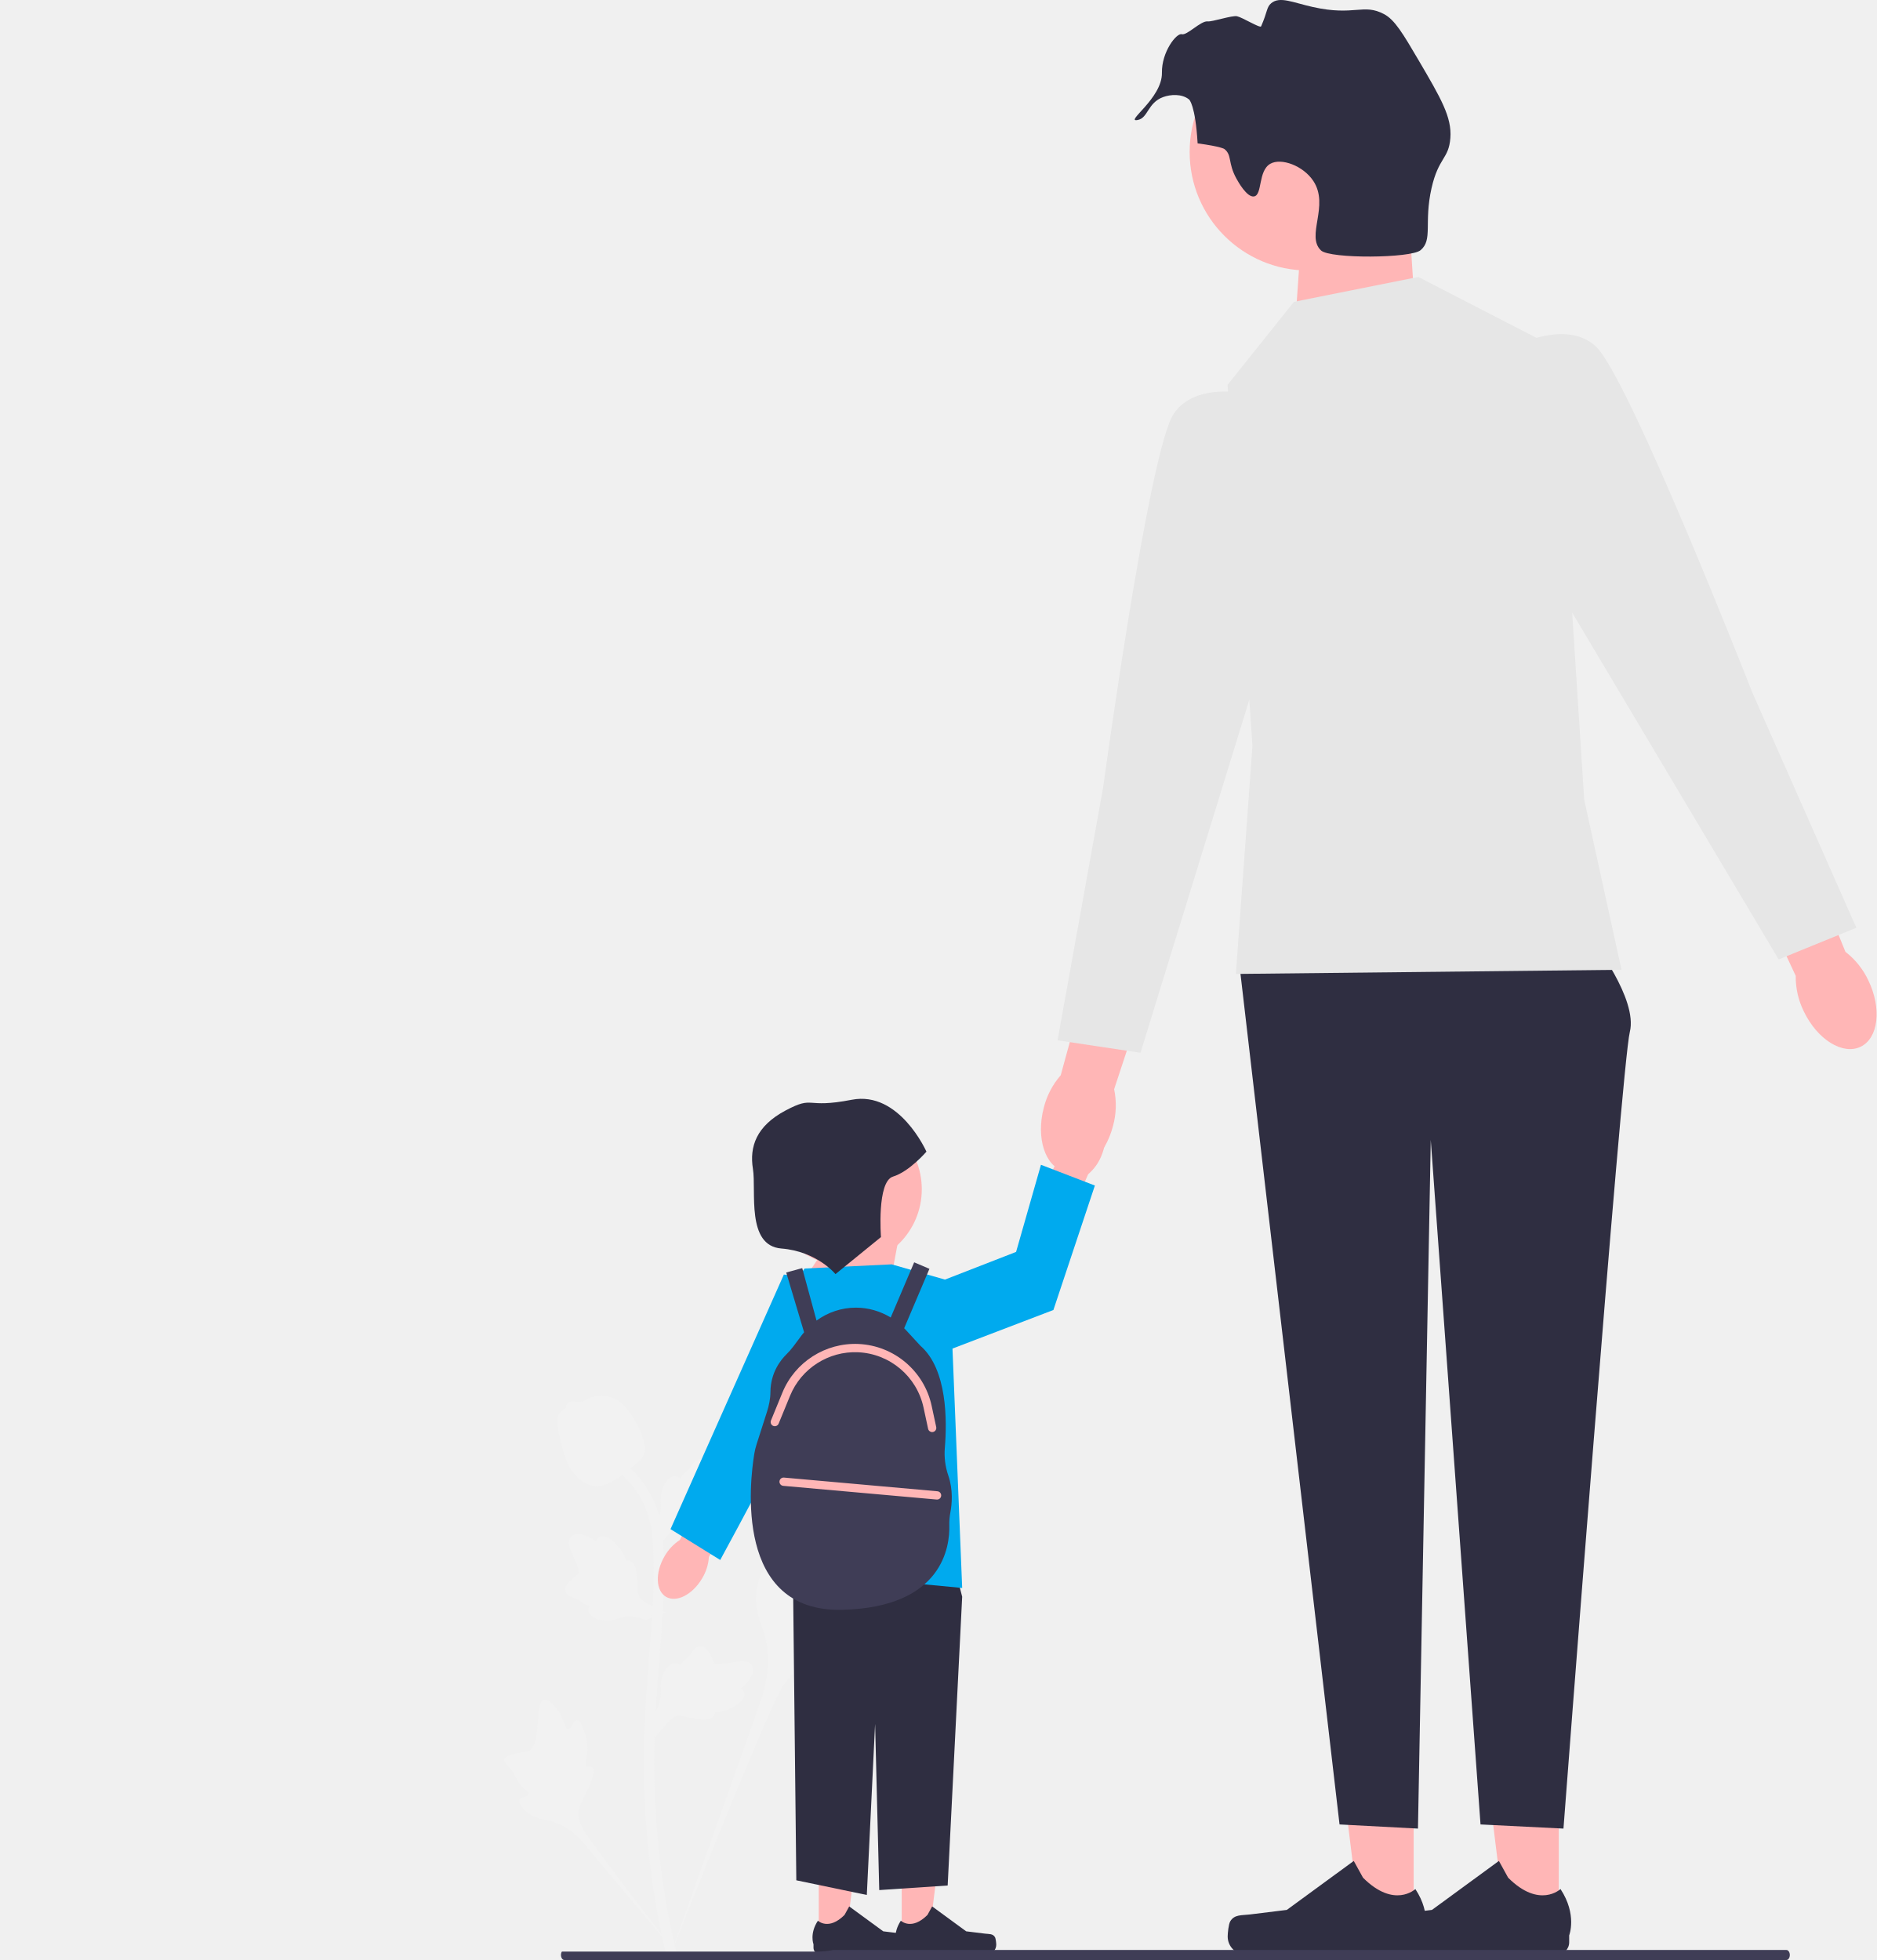
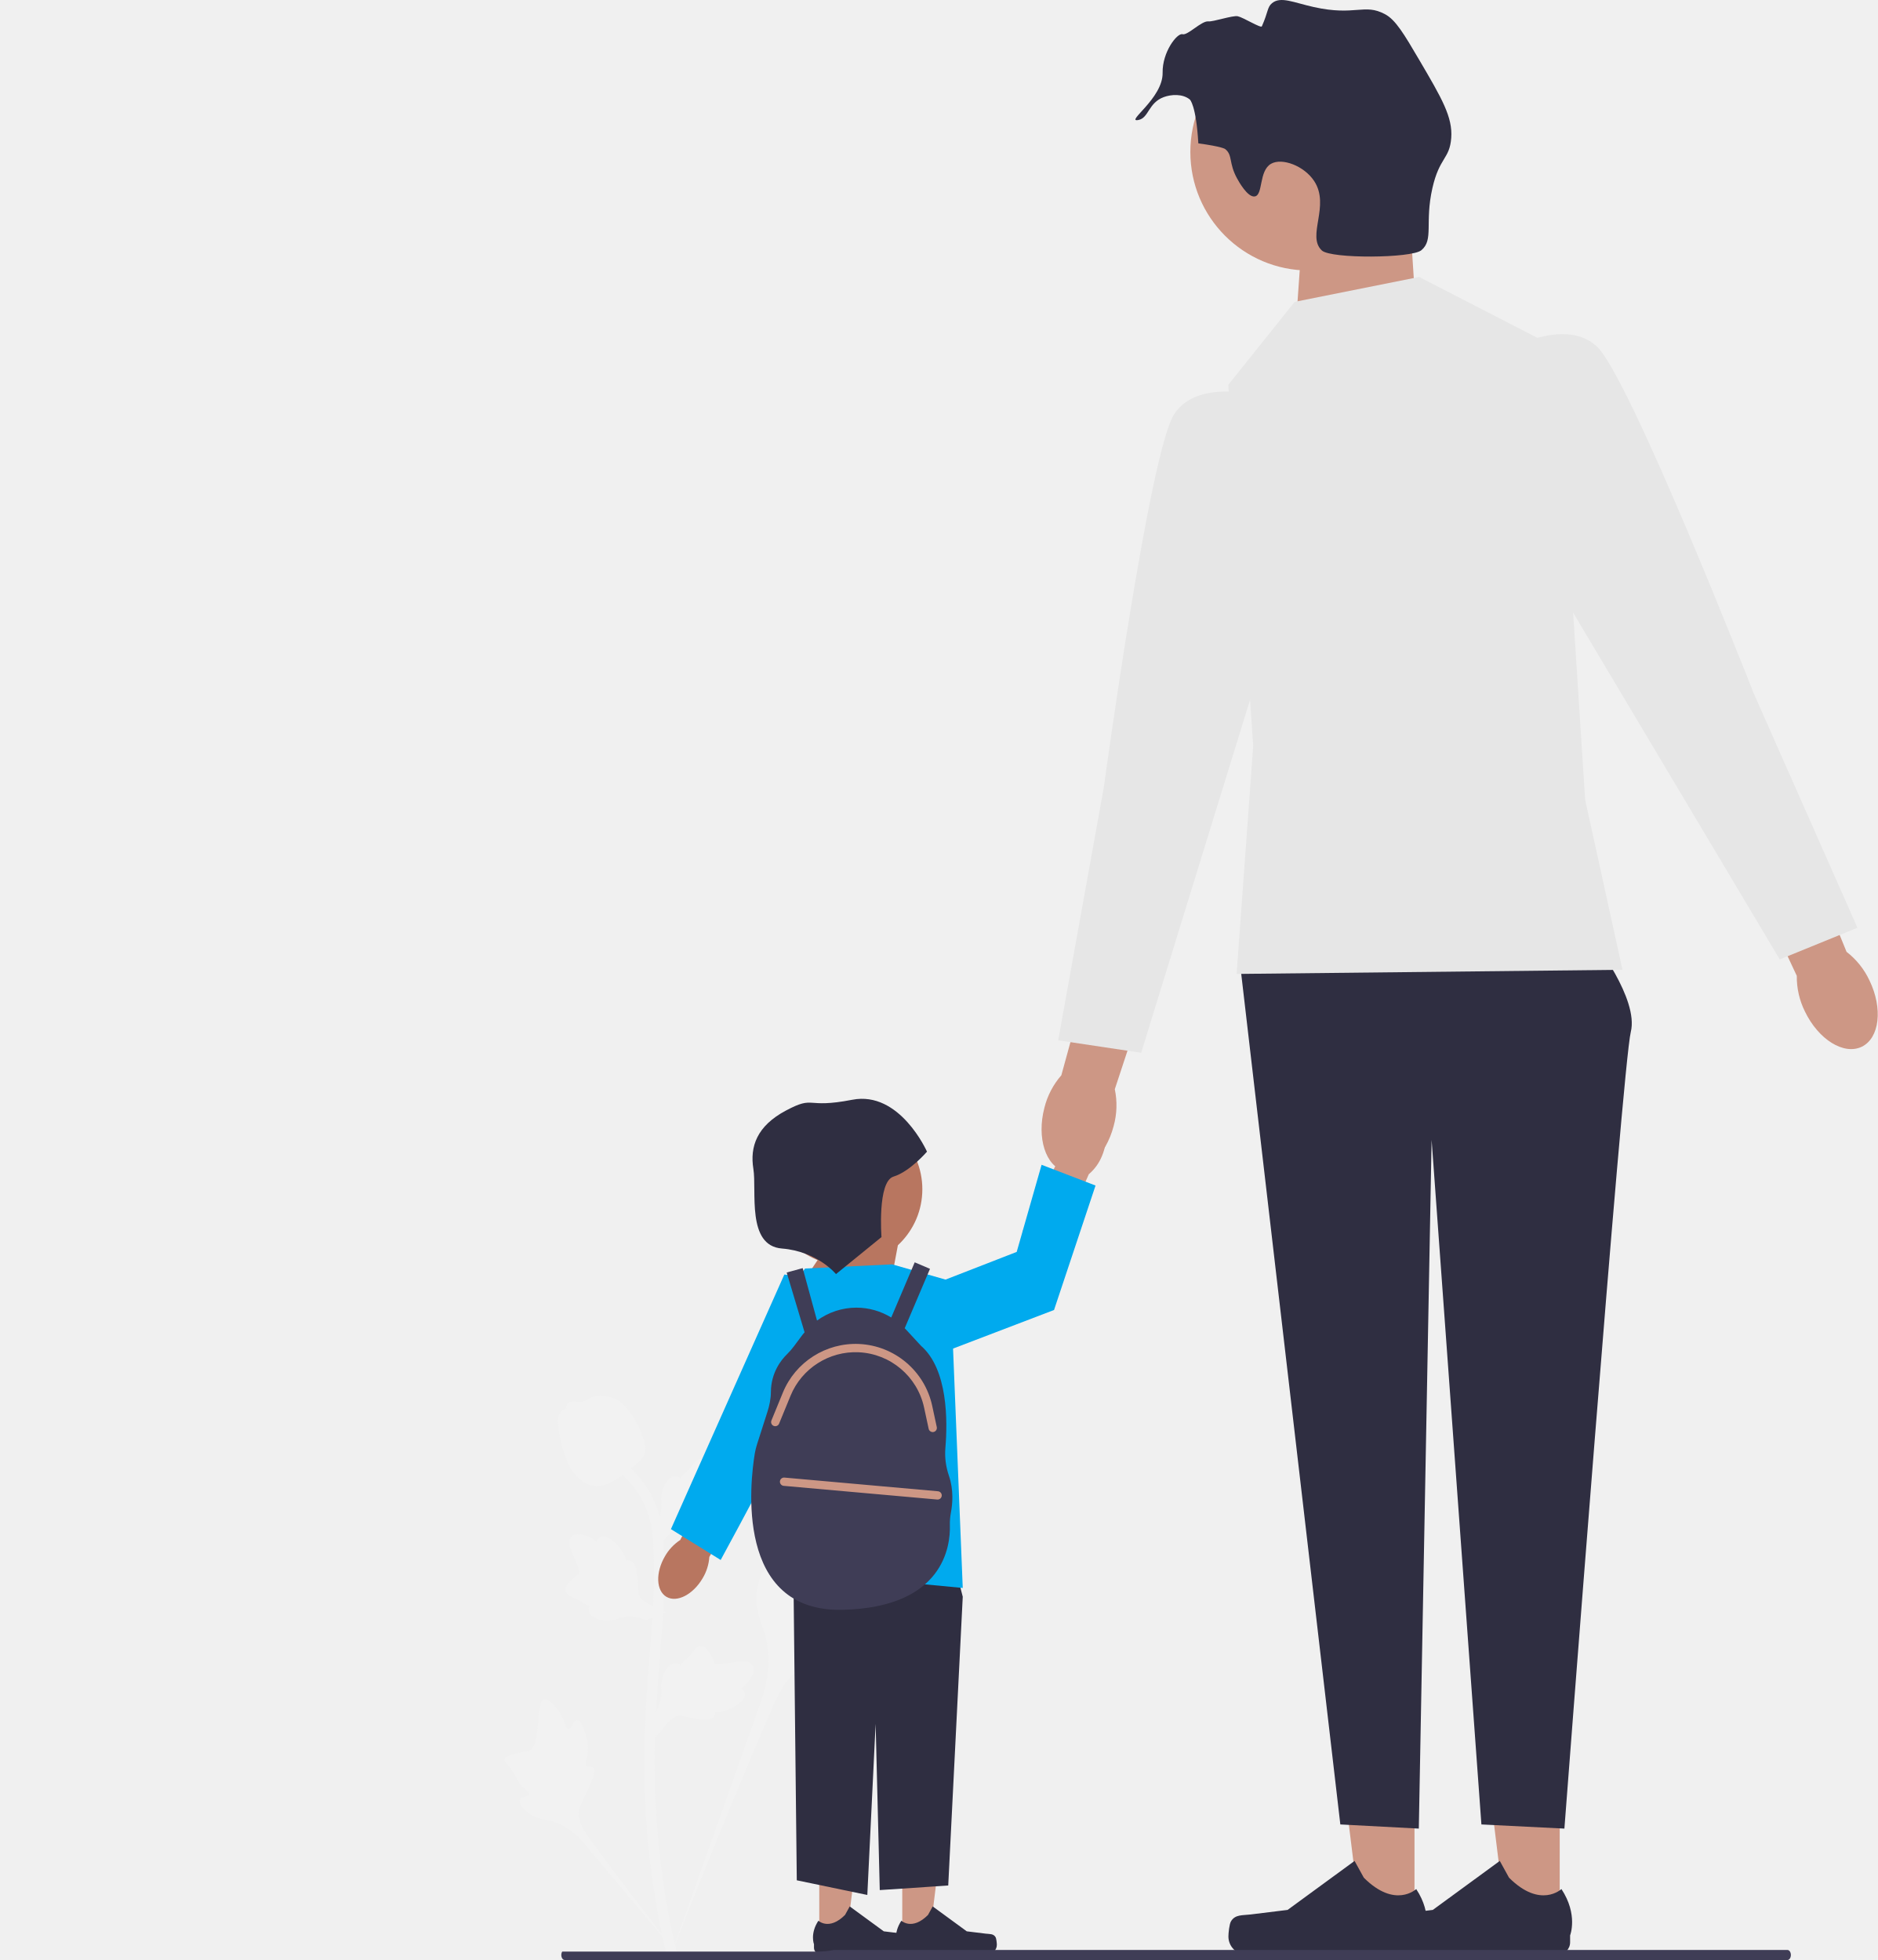
- <svg xmlns="http://www.w3.org/2000/svg" width="562" height="587" viewBox="0 0 562 587" fill="none">
-   <g clip-path="url(#clip0_743_610)">
-     <path d="M281.558 474.096C280.51 472.327 275.974 474.221 275.14 472.616C274.309 471.016 278.523 468.579 280.931 463.011C281.365 462.007 284.102 455.68 282.076 453.728C278.237 450.027 260.667 465.299 254.519 460.301C253.169 459.204 252.227 457.015 248.143 453.46C246.518 452.046 245.536 451.407 244.585 451.645C243.236 451.982 243.129 453.788 241.682 457.34C239.513 462.667 238.229 462.346 236.965 466.596C236.027 469.751 236.241 471.585 235.137 471.943C233.575 472.448 232.136 469.102 230.156 469.401C228.135 469.707 226.914 473.604 226.528 476.521C225.804 481.996 227.813 485.608 228.927 489.407C230.137 493.535 230.856 499.813 228.061 508.7L200.396 586.688C206.503 570.685 224.188 526.817 231.618 510.515C233.764 505.809 236.132 501.036 240.996 499.152C245.678 497.338 252.108 498.421 260.307 496.445C261.264 496.214 263.921 495.538 264.255 493.974C264.532 492.682 262.969 491.96 263.209 490.749C263.531 489.125 266.604 489.105 270.381 487.232C273.044 485.911 274.703 484.339 276.13 482.988C276.56 482.581 282.954 476.451 281.558 474.096Z" fill="#F2F2F2" />
-     <path d="M172.717 515.152C171.547 515.156 171.167 517.93 170.139 517.877C169.114 517.823 169.135 515.05 167.098 512.261C166.731 511.759 164.417 508.589 162.875 509.021C159.952 509.838 162.374 522.873 158.148 524.45C157.221 524.796 155.875 524.627 152.953 525.607C151.79 525.997 151.193 526.295 151.036 526.831C150.812 527.59 151.667 528.164 152.992 529.899C154.979 532.502 154.451 533.039 156.171 534.886C157.448 536.257 158.41 536.681 158.267 537.327C158.064 538.24 156.007 537.981 155.583 539.039C155.15 540.12 156.709 541.844 158.028 542.875C160.505 544.811 162.857 544.866 165.042 545.415C167.416 546.012 170.703 547.471 174.256 551.408L204.53 587.495C198.442 579.878 182.025 558.537 176.173 550.184C174.483 547.773 172.825 545.232 173.304 542.3C173.765 539.478 176.152 536.632 177.548 532.036C177.711 531.5 178.146 530 177.476 529.384C176.921 528.876 176.116 529.435 175.592 528.968C174.888 528.341 175.765 526.826 175.936 524.431C176.056 522.742 175.764 521.474 175.513 520.383C175.437 520.054 174.275 515.146 172.717 515.152Z" fill="#F2F2F2" />
-     <path d="M196.063 520.396L195.358 514.098L195.68 513.621C197.171 511.413 197.93 509.258 197.94 507.211C197.941 506.886 197.926 506.56 197.911 506.229C197.85 504.915 197.774 503.283 198.625 501.379C199.102 500.318 200.442 497.861 202.457 498.165C203 498.241 203.41 498.49 203.721 498.782C203.767 498.709 203.814 498.636 203.864 498.557C204.492 497.6 204.989 497.189 205.467 496.794C205.835 496.49 206.215 496.177 206.811 495.435C207.072 495.109 207.276 494.823 207.447 494.583C207.968 493.857 208.649 492.99 209.85 493.005C211.132 493.066 211.804 494.127 212.249 494.829C213.044 496.082 213.404 496.985 213.642 497.584C213.729 497.803 213.828 498.05 213.878 498.126C214.291 498.734 217.651 498.165 218.917 497.958C221.76 497.484 224.22 497.074 225.233 498.868C225.96 500.151 225.42 501.847 223.582 504.046C223.009 504.73 222.399 505.25 221.858 505.657C222.307 505.925 222.708 506.335 222.87 506.98C223.253 508.507 221.942 510.036 218.974 511.532C218.237 511.906 217.245 512.405 215.855 512.645C215.2 512.757 214.61 512.785 214.106 512.8C214.095 513.092 214.027 513.408 213.849 513.734C213.328 514.691 212.243 515.147 210.608 515.038C208.809 514.944 207.327 514.6 206.02 514.299C204.879 514.038 203.896 513.816 203.124 513.867C201.693 513.983 200.59 515.129 199.295 516.616L196.063 520.396Z" fill="#F2F2F2" />
-     <path d="M199.333 482.902L193.424 485.181L192.881 484.99C190.369 484.108 188.092 483.919 186.111 484.43C185.796 484.511 185.485 484.608 185.169 484.707C183.914 485.099 182.355 485.586 180.299 485.246C179.152 485.053 176.437 484.379 176.22 482.352C176.156 481.808 176.293 481.347 176.496 480.972C176.414 480.946 176.331 480.919 176.242 480.891C175.157 480.526 174.634 480.149 174.13 479.786C173.743 479.508 173.344 479.219 172.476 478.831C172.095 478.661 171.767 478.536 171.491 478.431C170.656 478.111 169.646 477.672 169.356 476.506C169.09 475.25 169.945 474.33 170.511 473.721C171.521 472.634 172.303 472.057 172.821 471.674C173.011 471.535 173.224 471.376 173.285 471.309C173.768 470.754 172.366 467.647 171.845 466.475C170.665 463.843 169.644 461.567 171.122 460.131C172.178 459.102 173.955 459.194 176.547 460.416C177.354 460.797 178.011 461.254 178.542 461.675C178.687 461.173 178.982 460.681 179.564 460.36C180.943 459.602 182.754 460.483 184.953 462.976C185.502 463.594 186.235 464.428 186.82 465.713C187.095 466.318 187.271 466.882 187.414 467.366C187.699 467.302 188.022 467.288 188.381 467.378C189.44 467.639 190.156 468.574 190.465 470.184C190.83 471.949 190.873 473.47 190.914 474.811C190.951 475.982 190.985 476.99 191.231 477.723C191.706 479.079 193.094 479.856 194.86 480.732L199.333 482.902Z" fill="#F2F2F2" />
-     <path d="M196.063 464.35L195.358 458.052L195.68 457.575C197.171 455.368 197.93 453.212 197.94 451.165C197.941 450.84 197.926 450.515 197.911 450.183C197.85 448.87 197.774 447.237 198.625 445.333C199.102 444.272 200.442 441.815 202.457 442.119C203 442.195 203.41 442.445 203.721 442.736C203.767 442.664 203.814 442.591 203.864 442.511C204.492 441.554 204.989 441.143 205.467 440.748C205.835 440.444 206.215 440.131 206.811 439.389C207.072 439.063 207.276 438.778 207.447 438.537C207.968 437.811 208.649 436.944 209.85 436.959C211.132 437.02 211.804 438.081 212.249 438.784C213.044 440.036 213.404 440.939 213.642 441.538C213.729 441.757 213.828 442.004 213.878 442.08C214.291 442.688 217.651 442.119 218.917 441.912C221.76 441.438 224.22 441.028 225.233 442.822C225.96 444.105 225.42 445.801 223.582 448C223.009 448.684 222.399 449.204 221.858 449.611C222.307 449.879 222.708 450.29 222.87 450.934C223.253 452.461 221.942 453.99 218.974 455.486C218.237 455.86 217.245 456.359 215.855 456.599C215.2 456.712 214.61 456.739 214.106 456.754C214.095 457.046 214.027 457.362 213.849 457.688C213.328 458.645 212.243 459.102 210.608 458.992C208.809 458.898 207.327 458.554 206.02 458.253C204.879 457.992 203.896 457.77 203.124 457.821C201.693 457.937 200.59 459.083 199.295 460.57L196.063 464.35Z" fill="#F2F2F2" />
-     <path d="M202.503 586.585L201.184 585.758L199.646 585.934C199.622 585.792 199.538 585.463 199.412 584.949C198.724 582.134 196.625 573.565 194.875 560.07C193.653 550.65 192.961 540.966 192.819 531.281C192.676 521.581 193.135 514.238 193.502 508.336C193.78 503.885 194.118 499.646 194.449 495.517C195.33 484.485 196.162 474.064 195.543 462.528C195.406 459.953 195.119 454.592 191.989 448.888C190.173 445.579 187.672 442.642 184.554 440.161L186.493 437.722C189.935 440.465 192.702 443.718 194.718 447.392C198.189 453.716 198.502 459.557 198.652 462.364C199.281 474.104 198.441 484.625 197.55 495.763C197.222 499.877 196.885 504.097 196.608 508.531C196.244 514.378 195.789 521.657 195.931 531.232C196.07 540.802 196.754 550.368 197.959 559.669C199.688 572.993 201.756 581.434 202.436 584.207C202.797 585.688 202.873 585.998 202.503 586.585Z" fill="#F2F2F2" />
-     <path d="M178.847 445.108C178.719 445.108 178.59 445.105 178.459 445.096C175.809 444.953 173.355 443.366 171.164 440.38C170.137 438.975 169.611 437.373 168.563 434.177C168.4 433.684 167.61 431.185 167.13 427.746C166.815 425.499 166.855 424.559 167.3 423.729C167.794 422.805 168.593 422.16 169.492 421.725C169.453 421.427 169.485 421.12 169.614 420.807C170.144 419.509 171.554 419.679 172.317 419.761C172.703 419.81 173.185 419.873 173.705 419.846C174.522 419.807 174.961 419.563 175.627 419.198C176.263 418.849 177.055 418.414 178.23 418.174C180.546 417.69 182.486 418.347 183.126 418.563C186.491 419.685 188.151 422.303 190.071 425.334C190.454 425.943 191.769 428.156 192.636 431.191C193.262 433.38 193.174 434.353 192.986 435.077C192.603 436.564 191.699 437.415 189.403 439.294C187.005 441.262 185.801 442.247 184.768 442.846C182.363 444.235 180.852 445.108 178.847 445.108Z" fill="#F2F2F2" />
-     <path d="M270.04 580.339L278.189 580.338L282.066 548.887L270.038 548.888L270.04 580.339Z" fill="#FFB6B6" />
-     <path d="M297.961 580.154C298.215 580.581 298.349 581.961 298.349 582.459C298.349 583.987 297.111 585.226 295.583 585.226H270.345C269.303 585.226 268.458 584.381 268.458 583.338V582.287C268.458 582.287 267.209 579.127 269.78 575.233C269.78 575.233 272.975 578.282 277.748 573.506L279.156 570.954L289.346 578.411L294.994 579.106C296.23 579.258 297.326 579.083 297.961 580.154Z" fill="#2F2E41" />
-     <path d="M245.203 580.339L253.353 580.338L257.229 548.887L245.201 548.888L245.203 580.339Z" fill="#FFB6B6" />
-     <path d="M273.124 580.154C273.378 580.581 273.512 581.961 273.512 582.459C273.512 583.987 272.274 585.226 270.746 585.226H245.508C244.466 585.226 243.621 584.381 243.621 583.338V582.287C243.621 582.287 242.373 579.127 244.943 575.233C244.943 575.233 248.138 578.282 252.911 573.506L254.319 570.954L264.509 578.411L270.157 579.106C271.393 579.258 272.489 579.083 273.124 580.154Z" fill="#2F2E41" />
-     <path d="M279.455 444.516L288.147 478.197L283.801 564.688L263.311 566.06L262.069 516.271L259.585 567.524L238.474 563.131L237.232 450.373L279.455 444.516Z" fill="#2F2E41" />
-     <path d="M199.018 466.087C196.155 470.979 196.359 476.419 199.472 478.238C202.585 480.057 207.428 477.567 210.291 472.673C211.461 470.734 212.15 468.543 212.3 466.284L224.167 445.406L214.251 440.053L203.605 461.203C201.708 462.442 200.135 464.117 199.018 466.087Z" fill="#FFB6B6" />
-     <path d="M234.747 381.714C234.747 381.714 254.253 383.746 252.86 392.681C251.468 401.616 215.688 467.196 215.688 467.196L200.798 457.964L234.747 381.714Z" fill="#00AAEE" />
-     <path d="M239.716 384.875L254.618 362.51L269.52 368.722L265.794 388.603L239.716 384.875Z" fill="#FFB6B6" />
-     <path d="M240.957 379.905L267.036 378.662L284.422 383.632L288.148 475.578L235.99 470.608V422.121L228.539 397.3L240.957 379.905Z" fill="#00AAEE" />
-     <path d="M283.997 441.927C283.08 439.252 282.715 436.429 282.952 433.612C283.619 425.662 283.744 410.086 275.646 403.049L271.071 398.091C270.976 397.988 270.869 397.899 270.772 397.799L278.341 379.999L273.769 378.054L266.744 394.575C263.628 392.678 260.034 391.627 256.317 391.627C252.024 391.627 247.919 393.028 244.528 395.495L240.244 379.79L235.451 381.099L240.808 399.009C240.613 399.247 240.401 399.466 240.216 399.714L237.599 403.228C236.962 404.083 236.258 404.878 235.496 405.625C233.89 407.199 230.756 411.021 230.725 416.905C230.715 418.918 230.302 420.908 229.689 422.825L226.578 432.551C226.286 433.464 226.057 434.394 225.901 435.34C224.53 443.669 219.782 482.907 252.229 482.122C282.477 481.39 284.468 462.962 284.291 456.841C284.253 455.513 284.372 454.196 284.62 452.89C285.074 450.496 285.482 446.26 283.997 441.927Z" fill="#3F3D56" />
-     <path d="M420.641 44.751L423.469 88.446L387.902 96.612L390.379 61.282L420.641 44.751Z" fill="#FFB6B6" />
-     <path d="M423.349 575.791L407.317 575.789L399.69 513.917L423.352 513.919L423.349 575.791Z" fill="#FFB6B6" />
-     <path d="M368.421 575.427C367.922 576.268 367.658 578.983 367.658 579.961C367.658 582.968 370.094 585.406 373.1 585.406H422.749C424.799 585.406 426.461 583.743 426.461 581.691V579.623C426.461 579.623 428.917 573.407 423.861 565.746C423.861 565.746 417.576 571.745 408.185 562.349L405.415 557.329L385.369 571.998L374.258 573.366C371.827 573.666 369.671 573.32 368.421 575.427Z" fill="#2F2E41" />
-     <path d="M466.813 575.791L450.781 575.789L443.155 513.917L466.816 513.919L466.813 575.791Z" fill="#FFB6B6" />
-     <path d="M411.885 575.427C411.386 576.268 411.123 578.983 411.123 579.961C411.123 582.968 413.559 585.406 416.564 585.406H466.214C468.264 585.406 469.926 583.743 469.926 581.691V579.623C469.926 579.623 472.382 573.407 467.325 565.746C467.325 565.746 461.04 571.745 451.649 562.349L448.88 557.329L428.834 571.998L417.722 573.366C415.291 573.666 413.136 573.32 411.885 575.427Z" fill="#2F2E41" />
-     <path d="M476.908 281.746C476.908 281.746 490.568 299.141 488.084 309.081C485.601 319.022 468.215 547.644 468.215 547.644L443.378 546.402L428.476 341.387L424.643 547.644L401.155 546.402L371.351 290.444L476.908 281.746Z" fill="#2F2E41" />
-     <path d="M333.317 337.211C330.968 346.216 324.421 352.304 318.693 350.808C312.965 349.311 310.226 340.799 312.577 331.79C313.466 328.179 315.207 324.833 317.654 322.033L328.086 284L345.819 289.279L333.653 326.211C334.42 329.852 334.305 333.624 333.317 337.211Z" fill="#FFB6B6" />
-     <path d="M391.749 81.012C411.347 81.012 427.234 65.116 427.234 45.508C427.234 25.9 411.347 10.004 391.749 10.004C372.152 10.004 356.265 25.9 356.265 45.508C356.265 65.116 372.152 81.012 391.749 81.012Z" fill="#FFB6B6" />
-     <path d="M387.495 90.399L424.75 82.944L465.731 104.067L474.424 239.501L485.601 290.444L370.109 291.686L375.077 223.348L367.625 115.249L387.495 90.399Z" fill="#E6E6E6" />
-     <path d="M378.802 118.977C378.802 118.977 358.933 112.764 351.482 123.947C344.031 135.129 330.37 235.773 330.37 235.773L316.71 311.566L341.547 315.294L382.528 182.345L378.802 118.977Z" fill="#E6E6E6" />
-     <path d="M559.532 293.651C563.58 302.03 562.54 310.913 557.21 313.489C551.88 316.066 544.278 311.362 540.23 302.979C538.566 299.653 537.724 295.976 537.772 292.257L521.066 256.536L537.987 249.049L552.659 285.059C555.603 287.333 557.959 290.279 559.532 293.651Z" fill="#FFB6B6" />
-     <path d="M450.178 105.355C450.178 105.355 468.022 94.628 477.899 103.736C487.777 112.845 524.78 207.424 524.78 207.424L555.924 277.854L532.667 287.338L461.498 167.814L450.178 105.355Z" fill="#E6E6E6" />
-     <path d="M536 585.5C536 586.332 535.548 587 534.986 587H169.014C168.452 587 168 586.332 168 585.5C168 585.097 168.102 584.744 168.273 584.479H244.759C246.388 584.479 247.982 584.315 249.55 584H534.986C535.548 584 536 584.668 536 585.5Z" fill="#3F3D56" />
-     <path d="M317.791 341.126C320.007 335.91 324.493 332.826 327.811 334.237C331.128 335.649 332.021 341.021 329.803 346.239C328.946 348.336 327.599 350.196 325.876 351.665L316.207 373.648L305.993 368.888L316.609 347.722C316.471 345.461 316.876 343.199 317.791 341.126Z" fill="#FFB6B6" />
-     <path d="M253.21 379.022C265.825 379.022 276.051 368.791 276.051 356.169C276.051 343.548 265.825 333.316 253.21 333.316C240.596 333.316 230.369 343.548 230.369 356.169C230.369 368.791 240.596 379.022 253.21 379.022Z" fill="#FFB6B6" />
-     <path d="M281.938 383.632L304.291 374.935L311.742 348.842L327.886 355.054L315.468 392.33L281.938 405.146V383.632Z" fill="#00AAEE" />
-     <path d="M250.206 381.579L263.829 370.489C263.829 370.489 262.54 353.869 267.437 352.374C272.335 350.879 277.442 344.909 277.442 344.909C277.442 344.909 269.336 326.589 255.069 329.369C240.801 332.149 244.057 327.92 235.264 332.579C226.472 337.238 224.41 343.454 225.48 350.059C226.549 356.664 223.366 373.074 234.015 373.919C244.664 374.764 250.206 381.579 250.206 381.579Z" fill="#2F2E41" />
-     <path d="M370.257 53.456C367.668 48.732 369.012 46.476 366.676 44.629C366.676 44.629 365.736 43.886 358.658 42.939C357.982 31.352 356.106 29.803 356.106 29.803C353.945 28.019 350.505 28.268 348.313 29.078C343.677 30.793 343.838 35.31 340.759 35.925C336.507 36.776 348.101 29.502 347.965 21.807C347.855 15.53 352.348 9.802 353.913 10.249C355.465 10.692 359.626 6.171 361.659 6.408C363.048 6.57 368.934 4.551 370.449 4.867C372.104 5.212 377.385 8.529 377.667 7.89C379.627 3.45 379.26 2.145 380.718 0.946C383.302 -1.178 387.098 0.749 393.187 2.106C405.714 4.901 408.259 0.898 414.526 4.25C417.691 5.943 420.127 10.022 424.871 18.11C431.504 29.423 434.821 35.079 434.346 41.328C433.862 47.702 430.81 47.051 428.702 56.375C426.356 66.755 429.177 71.812 425.404 74.944C422.489 77.364 398.313 77.551 395.609 75.006C390.979 70.649 398.215 61.607 393.3 54.185C390.282 49.629 383.678 47.182 380.414 49.054C376.723 51.17 378.089 58.357 375.575 58.828C373.422 59.23 370.709 54.28 370.257 53.456Z" fill="#2F2E41" />
-     <path d="M279.157 428.892C278.585 428.892 278.069 428.494 277.944 427.911L276.579 421.564C274.572 412.231 266.512 405.414 256.979 404.988C248.146 404.592 239.961 409.827 236.607 418.008L233.181 426.364C232.921 426.999 232.197 427.302 231.561 427.042C230.926 426.781 230.623 426.055 230.884 425.421L234.31 417.065C238.062 407.916 247.205 402.073 257.09 402.506C267.75 402.982 276.762 410.604 279.007 421.041L280.372 427.388C280.517 428.059 280.09 428.719 279.42 428.864C279.332 428.883 279.243 428.892 279.157 428.892Z" fill="#FFB6B6" />
-     <path d="M280.623 449.1C280.587 449.1 280.549 449.098 280.512 449.095L234.557 444.995C233.875 444.934 233.37 444.331 233.431 443.647C233.493 442.964 234.089 442.462 234.778 442.52L280.732 446.62C281.415 446.681 281.92 447.284 281.859 447.968C281.801 448.614 281.26 449.1 280.623 449.1Z" fill="#FFB6B6" />
+ <svg xmlns="http://www.w3.org/2000/svg" width="432" height="451" viewBox="0 0 432 451" fill="none">
+   <g clip-path="url(#clip0_3166_12758)">
+     <path d="M216.429 364.255C215.623 362.895 212.137 364.351 211.496 363.117C210.857 361.888 214.096 360.016 215.947 355.738C216.281 354.967 218.384 350.105 216.827 348.605C213.876 345.762 200.371 357.495 195.644 353.656C194.607 352.813 193.882 351.131 190.743 348.4C189.494 347.313 188.739 346.823 188.008 347.005C186.971 347.264 186.889 348.652 185.777 351.381C184.11 355.474 183.123 355.227 182.152 358.492C181.43 360.916 181.595 362.326 180.746 362.6C179.545 362.989 178.44 360.418 176.917 360.648C175.364 360.883 174.425 363.876 174.128 366.118C173.572 370.324 175.116 373.1 175.972 376.018C176.903 379.19 177.455 384.013 175.306 390.841L154.041 450.76C158.736 438.465 172.329 404.761 178.041 392.236C179.69 388.62 181.511 384.953 185.249 383.505C188.849 382.112 193.792 382.944 200.093 381.426C200.829 381.248 202.872 380.729 203.129 379.527C203.341 378.534 202.14 377.98 202.325 377.05C202.572 375.802 204.935 375.787 207.838 374.347C209.885 373.332 211.16 372.125 212.257 371.087C212.587 370.774 217.502 366.064 216.429 364.255Z" fill="#F2F2F2" />
+     <path d="M132.765 395.798C131.865 395.802 131.573 397.933 130.783 397.892C129.995 397.851 130.011 395.72 128.446 393.577C128.164 393.191 126.385 390.756 125.199 391.088C122.952 391.716 124.814 401.73 121.566 402.942C120.853 403.208 119.818 403.078 117.572 403.831C116.679 404.131 116.22 404.36 116.099 404.771C115.927 405.355 116.584 405.796 117.603 407.129C119.13 409.128 118.724 409.541 120.046 410.96C121.028 412.014 121.767 412.34 121.657 412.835C121.501 413.537 119.92 413.338 119.594 414.151C119.261 414.982 120.459 416.306 121.474 417.099C123.378 418.585 125.185 418.628 126.865 419.05C128.69 419.508 131.216 420.629 133.948 423.654L157.219 451.38C152.539 445.528 139.92 429.131 135.421 422.714C134.122 420.861 132.848 418.909 133.216 416.657C133.571 414.488 135.405 412.302 136.478 408.771C136.604 408.358 136.938 407.206 136.423 406.733C135.996 406.342 135.378 406.772 134.975 406.413C134.434 405.931 135.108 404.768 135.239 402.927C135.331 401.63 135.107 400.655 134.914 399.817C134.856 399.565 133.962 395.794 132.765 395.798Z" fill="#F2F2F2" />
+     <path d="M150.71 399.827L150.168 394.989L150.416 394.622C151.562 392.926 152.146 391.269 152.153 389.697C152.154 389.447 152.142 389.197 152.131 388.943C152.084 387.933 152.026 386.679 152.68 385.216C153.046 384.401 154.077 382.513 155.626 382.747C156.042 382.805 156.358 382.997 156.597 383.221C156.632 383.165 156.669 383.109 156.707 383.048C157.189 382.312 157.571 381.997 157.939 381.693C158.222 381.46 158.514 381.219 158.972 380.649C159.173 380.399 159.329 380.179 159.461 379.995C159.862 379.437 160.385 378.771 161.308 378.782C162.294 378.829 162.81 379.644 163.152 380.184C163.763 381.147 164.04 381.84 164.223 382.301C164.29 382.469 164.366 382.658 164.404 382.717C164.722 383.184 167.305 382.747 168.278 382.588C170.463 382.224 172.354 381.908 173.133 383.287C173.692 384.272 173.277 385.576 171.863 387.265C171.423 387.791 170.955 388.19 170.539 388.503C170.884 388.709 171.192 389.024 171.317 389.52C171.611 390.692 170.603 391.867 168.322 393.017C167.756 393.304 166.993 393.687 165.924 393.872C165.421 393.958 164.967 393.979 164.58 393.991C164.571 394.215 164.519 394.458 164.382 394.708C163.982 395.444 163.148 395.795 161.891 395.711C160.508 395.638 159.369 395.374 158.365 395.143C157.487 394.942 156.732 394.771 156.138 394.811C155.038 394.9 154.19 395.781 153.195 396.923L150.71 399.827Z" fill="#F2F2F2" />
+     <path d="M153.224 371.02L148.682 372.772L148.264 372.625C146.333 371.947 144.583 371.802 143.06 372.194C142.818 372.256 142.58 372.331 142.336 372.407C141.372 372.708 140.173 373.083 138.593 372.821C137.711 372.673 135.624 372.155 135.457 370.598C135.408 370.18 135.513 369.826 135.669 369.537C135.606 369.518 135.543 369.497 135.474 369.475C134.64 369.195 134.238 368.906 133.851 368.627C133.553 368.412 133.247 368.191 132.579 367.893C132.286 367.762 132.034 367.666 131.822 367.585C131.181 367.339 130.404 367.002 130.181 366.106C129.976 365.141 130.634 364.435 131.069 363.967C131.845 363.132 132.446 362.688 132.845 362.394C132.99 362.287 133.154 362.165 133.201 362.113C133.572 361.687 132.495 359.3 132.094 358.399C131.187 356.377 130.403 354.628 131.538 353.525C132.35 352.735 133.716 352.805 135.709 353.744C136.329 354.036 136.834 354.388 137.242 354.711C137.354 354.326 137.58 353.947 138.028 353.701C139.088 353.119 140.48 353.796 142.17 355.711C142.592 356.186 143.156 356.827 143.606 357.814C143.817 358.279 143.952 358.712 144.062 359.084C144.281 359.035 144.529 359.024 144.806 359.093C145.619 359.294 146.169 360.012 146.407 361.249C146.688 362.605 146.721 363.774 146.752 364.804C146.78 365.703 146.807 366.478 146.996 367.042C147.361 368.084 148.428 368.68 149.785 369.353L153.224 371.02Z" fill="#F2F2F2" />
+     <path d="M150.71 356.766L150.168 351.928L150.416 351.561C151.562 349.865 152.146 348.209 152.153 346.637C152.154 346.387 152.142 346.137 152.131 345.882C152.084 344.873 152.026 343.618 152.68 342.156C153.046 341.34 154.077 339.453 155.626 339.686C156.042 339.745 156.358 339.936 156.597 340.161C156.632 340.105 156.669 340.048 156.707 339.988C157.189 339.252 157.571 338.936 157.939 338.633C158.222 338.399 158.514 338.159 158.972 337.588C159.173 337.338 159.329 337.119 159.461 336.934C159.862 336.376 160.385 335.71 161.308 335.722C162.294 335.769 162.81 336.584 163.152 337.124C163.763 338.086 164.04 338.78 164.223 339.24C164.29 339.408 164.366 339.598 164.404 339.656C164.722 340.123 167.305 339.686 168.278 339.527C170.463 339.163 172.354 338.848 173.133 340.226C173.692 341.212 173.277 342.515 171.863 344.205C171.423 344.73 170.955 345.13 170.539 345.443C170.884 345.648 171.192 345.964 171.317 346.459C171.611 347.632 170.603 348.807 168.322 349.956C167.756 350.244 166.993 350.627 165.924 350.811C165.421 350.898 164.967 350.919 164.58 350.931C164.571 351.155 164.519 351.398 164.382 351.648C163.982 352.384 163.148 352.734 161.891 352.65C160.508 352.578 159.369 352.314 158.365 352.082C157.487 351.881 156.732 351.711 156.138 351.751C155.038 351.839 154.19 352.72 153.195 353.862L150.71 356.766Z" fill="#F2F2F2" />
+     <path d="M155.661 450.682L154.647 450.047L153.465 450.182C153.446 450.072 153.382 449.82 153.285 449.425C152.756 447.262 151.143 440.678 149.797 430.31C148.858 423.073 148.326 415.632 148.217 408.191C148.107 400.739 148.46 395.097 148.742 390.562C148.956 387.142 149.215 383.885 149.47 380.713C150.147 372.237 150.786 364.231 150.311 355.367C150.206 353.389 149.985 349.27 147.579 344.887C146.183 342.345 144.261 340.089 141.864 338.182L143.354 336.309C146 338.416 148.127 340.916 149.677 343.738C152.345 348.597 152.585 353.085 152.701 355.241C153.184 364.261 152.538 372.345 151.854 380.902C151.602 384.063 151.342 387.306 151.13 390.712C150.849 395.204 150.5 400.797 150.609 408.154C150.716 415.506 151.242 422.856 152.168 430.002C153.497 440.239 155.087 446.725 155.609 448.855C155.887 449.993 155.946 450.231 155.661 450.682Z" fill="#F2F2F2" />
+     <path d="M137.476 341.983C137.378 341.983 137.279 341.98 137.179 341.973C135.142 341.864 133.255 340.644 131.571 338.35C130.781 337.271 130.377 336.039 129.571 333.584C129.446 333.206 128.839 331.285 128.47 328.643C128.228 326.917 128.258 326.195 128.601 325.557C128.98 324.847 129.595 324.351 130.286 324.017C130.256 323.788 130.28 323.552 130.38 323.312C130.787 322.314 131.871 322.445 132.457 322.508C132.754 322.546 133.124 322.595 133.524 322.574C134.152 322.543 134.49 322.356 135.001 322.076C135.491 321.807 136.099 321.473 137.002 321.289C138.782 320.917 140.274 321.422 140.766 321.588C143.353 322.45 144.628 324.461 146.105 326.79C146.399 327.258 147.409 328.958 148.076 331.29C148.558 332.972 148.49 333.72 148.345 334.276C148.051 335.418 147.356 336.072 145.591 337.516C143.748 339.027 142.823 339.784 142.028 340.245C140.179 341.312 139.018 341.983 137.476 341.983Z" fill="#F2F2F2" />
+     <path d="M207.575 445.882L213.839 445.881L216.819 421.717L207.574 421.717L207.575 445.882Z" fill="#CD9785" />
+     <path d="M229.038 445.74C229.233 446.069 229.336 447.129 229.336 447.511C229.336 448.685 228.384 449.637 227.21 449.637H207.809C207.008 449.637 206.359 448.988 206.359 448.187V447.379C206.359 447.379 205.399 444.951 207.375 441.959C207.375 441.959 209.831 444.302 213.5 440.632L214.582 438.672L222.415 444.401L226.757 444.935C227.707 445.052 228.549 444.917 229.038 445.74Z" fill="#2F2E41" />
+     <path d="M188.484 445.882L194.748 445.881L197.728 421.717L188.482 421.717L188.484 445.882Z" fill="#CD9785" />
+     <path d="M209.946 445.74C210.141 446.069 210.244 447.129 210.244 447.511C210.244 448.685 209.292 449.637 208.118 449.637H188.718C187.917 449.637 187.268 448.988 187.268 448.187V447.379C187.268 447.379 186.308 444.951 188.284 441.959C188.284 441.959 190.74 444.302 194.409 440.632L195.491 438.672L203.324 444.401L207.666 444.935C208.616 445.052 209.458 444.917 209.946 445.74Z" fill="#2F2E41" />
+     <path d="M214.812 341.527L221.494 367.405L218.153 433.857L202.402 434.912L201.448 396.658L199.538 436.037L183.311 432.661L182.356 346.028L214.812 341.527Z" fill="#2F2E41" />
+     <path d="M152.982 358.101C150.783 361.859 150.939 366.038 153.333 367.436C155.726 368.834 159.448 366.921 161.648 363.162C162.548 361.672 163.077 359.989 163.192 358.253L172.312 342.212L164.689 338.098L156.508 354.348C155.05 355.299 153.841 356.586 152.982 358.101Z" fill="#B87660" />
+     <path d="M180.443 293.275C180.443 293.275 195.436 294.838 194.367 301.703C193.297 308.568 165.8 358.953 165.8 358.953L154.354 351.859L180.443 293.275Z" fill="#00AAEE" />
+     <path d="M184.265 295.705L195.72 278.521L207.175 283.295L204.311 298.569L184.265 295.705Z" fill="#B87660" />
+     <path d="M185.22 291.886L205.266 290.932L218.631 294.75L221.494 365.394L181.402 361.575V324.322L175.674 305.251L185.22 291.886Z" fill="#00AAEE" />
+     <path d="M218.303 339.538C217.599 337.484 217.318 335.314 217.5 333.15C218.013 327.042 218.11 315.075 211.884 309.668L208.368 305.859C208.295 305.779 208.213 305.712 208.138 305.634L213.956 291.958L210.441 290.464L205.042 303.157C202.647 301.7 199.884 300.893 197.027 300.893C193.726 300.893 190.571 301.969 187.965 303.864L184.671 291.798L180.987 292.804L185.105 306.564C184.955 306.747 184.792 306.915 184.65 307.105L182.638 309.805C182.148 310.463 181.608 311.074 181.022 311.647C179.787 312.856 177.378 315.793 177.355 320.314C177.347 321.86 177.029 323.389 176.558 324.862L174.167 332.335C173.942 333.037 173.766 333.751 173.646 334.478C172.592 340.877 168.943 371.024 193.884 370.421C217.135 369.858 218.665 355.7 218.53 350.997C218.5 349.977 218.592 348.965 218.782 347.962C219.131 346.122 219.445 342.868 218.303 339.538Z" fill="#3F3D56" />
+     <path d="M323.34 34.383L325.514 67.954L298.174 74.228L300.078 47.084L323.34 34.383Z" fill="#CD9785" />
+     <path d="M325.421 442.388L313.098 442.387L307.235 394.85L325.424 394.851L325.421 442.388Z" fill="#CD9785" />
+     <path d="M283.199 442.109C282.815 442.755 282.613 444.841 282.613 445.593C282.613 447.903 284.485 449.776 286.795 449.776H324.96C326.536 449.776 327.814 448.498 327.814 446.922V445.333C327.814 445.333 329.702 440.557 325.815 434.671C325.815 434.671 320.984 439.28 313.765 432.061L311.636 428.204L296.227 439.474L287.686 440.526C285.817 440.756 284.16 440.49 283.199 442.109Z" fill="#2F2E41" />
+     <path d="M358.832 442.388L346.508 442.387L340.646 394.85L358.834 394.851L358.832 442.388Z" fill="#CD9785" />
+     <path d="M316.609 442.109C316.225 442.755 316.023 444.841 316.023 445.593C316.023 447.903 317.896 449.776 320.206 449.776H358.37C359.946 449.776 361.224 448.498 361.224 446.922V445.333C361.224 445.333 363.112 440.557 359.225 434.671C359.225 434.671 354.394 439.28 347.175 432.061L345.046 428.204L329.637 439.474L321.096 440.526C319.227 440.756 317.57 440.49 316.609 442.109Z" fill="#2F2E41" />
+     <path d="M366.591 216.47C366.591 216.47 377.091 229.835 375.182 237.472C373.273 245.109 359.909 420.763 359.909 420.763L340.817 419.808L329.362 262.292L326.416 420.763L308.361 419.808L285.451 223.152L366.591 216.47Z" fill="#2F2E41" />
+     <path d="M256.215 259.083C254.41 266.002 249.377 270.68 244.974 269.53C240.571 268.38 238.466 261.84 240.273 254.919C240.957 252.144 242.295 249.573 244.176 247.422L252.195 218.201L265.826 222.257L256.474 250.632C257.064 253.43 256.975 256.327 256.215 259.083Z" fill="#CD9785" />
+     <path d="M301.131 62.242C316.196 62.242 328.408 50.03 328.408 34.965C328.408 19.899 316.196 7.687 301.131 7.687C286.067 7.687 273.855 19.899 273.855 34.965C273.855 50.03 286.067 62.242 301.131 62.242Z" fill="#CD9785" />
+     <path d="M297.861 69.454L326.498 63.727L358 79.955L364.682 184.011L373.273 223.151L284.497 224.106L288.315 171.601L282.587 88.547L297.861 69.454Z" fill="#E6E6E6" />
+     <path d="M291.179 91.412C291.179 91.412 275.906 86.639 270.178 95.231C264.451 103.822 253.95 181.148 253.95 181.148L243.45 239.381L262.541 242.245L294.043 140.099L291.179 91.412Z" fill="#E6E6E6" />
+     <path d="M430.102 225.615C433.214 232.054 432.415 238.878 428.318 240.858C424.22 242.838 418.378 239.224 415.265 232.783C413.987 230.227 413.339 227.402 413.376 224.545L400.535 197.099L413.542 191.348L424.82 219.014C427.083 220.761 428.894 223.025 430.102 225.615Z" fill="#CD9785" />
+     <path d="M346.044 80.945C346.044 80.945 359.761 72.703 367.353 79.701C374.946 86.7 403.39 159.366 403.39 159.366L427.33 213.478L409.453 220.765L354.746 128.933L346.044 80.945Z" fill="#E6E6E6" />
+     <path d="M412.014 449.848C412.014 450.487 411.667 451 411.234 451H129.918C129.486 451 129.139 450.487 129.139 449.848C129.139 449.538 129.217 449.267 129.348 449.063H188.142C189.394 449.063 190.619 448.937 191.825 448.695H411.234C411.667 448.695 412.014 449.209 412.014 449.848Z" fill="#3F3D56" />
+     <path d="M244.281 262.092C245.984 258.084 249.433 255.714 251.983 256.799C254.533 257.884 255.219 262.011 253.514 266.02C252.855 267.631 251.82 269.06 250.495 270.189L243.063 287.079L235.212 283.422L243.373 267.16C243.266 265.422 243.577 263.684 244.281 262.092Z" fill="#CD9785" />
+     <path d="M194.639 291.208C204.335 291.208 212.196 283.347 212.196 273.649C212.196 263.952 204.335 256.091 194.639 256.091C184.942 256.091 177.081 263.952 177.081 273.649C177.081 283.347 184.942 291.208 194.639 291.208Z" fill="#B87660" />
+     <path d="M216.721 294.75L233.904 288.068L239.631 268.021L252.041 272.794L242.495 301.433L216.721 311.28V294.75Z" fill="#00AAEE" />
+     <path d="M192.33 293.172L202.801 284.652C202.801 284.652 201.81 271.882 205.575 270.734C209.339 269.585 213.265 264.998 213.265 264.998C213.265 264.998 207.034 250.923 196.067 253.059C185.1 255.194 187.603 251.945 180.844 255.525C174.085 259.104 172.5 263.88 173.323 268.955C174.145 274.03 171.698 286.638 179.884 287.287C188.069 287.936 192.33 293.172 192.33 293.172Z" fill="#2F2E41" />
+     <path d="M284.611 41.071C282.62 37.441 283.654 35.708 281.858 34.289C281.858 34.289 281.135 33.718 275.694 32.991C275.175 24.088 273.733 22.898 273.733 22.898C272.071 21.527 269.427 21.718 267.742 22.341C264.179 23.659 264.302 27.129 261.936 27.602C258.667 28.256 267.579 22.667 267.475 16.755C267.39 11.932 270.844 7.531 272.047 7.874C273.24 8.215 276.439 4.741 278.001 4.923C279.069 5.048 283.593 3.497 284.758 3.739C286.03 4.004 290.089 6.553 290.306 6.062C291.813 2.65 291.53 1.648 292.651 0.727C294.638 -0.905 297.556 0.575 302.236 1.618C311.866 3.765 313.822 0.69 318.639 3.265C321.072 4.566 322.945 7.7 326.591 13.915C331.69 22.606 334.239 26.951 333.874 31.753C333.502 36.65 331.157 36.15 329.536 43.314C327.733 51.289 329.901 55.175 327.001 57.581C324.76 59.44 306.176 59.583 304.098 57.628C300.539 54.28 306.101 47.333 302.323 41.631C300.003 38.131 294.927 36.25 292.418 37.688C289.58 39.315 290.631 44.837 288.698 45.198C287.043 45.507 284.957 41.704 284.611 41.071Z" fill="#2F2E41" />
+     <path d="M214.583 329.523C214.143 329.523 213.747 329.217 213.651 328.77L212.601 323.893C211.059 316.722 204.863 311.485 197.535 311.158C190.746 310.854 184.454 314.875 181.876 321.161L179.242 327.581C179.043 328.069 178.486 328.302 177.997 328.102C177.509 327.902 177.276 327.344 177.477 326.857L180.11 320.436C182.994 313.408 190.022 308.918 197.621 309.251C205.815 309.617 212.742 315.473 214.468 323.492L215.517 328.368C215.628 328.883 215.3 329.391 214.786 329.502C214.718 329.516 214.65 329.523 214.583 329.523Z" fill="#CD9785" />
+     <path d="M215.711 345.049C215.683 345.049 215.654 345.048 215.625 345.046L180.3 341.896C179.776 341.848 179.388 341.385 179.434 340.86C179.482 340.335 179.941 339.949 180.47 339.994L215.794 343.144C216.319 343.191 216.707 343.654 216.66 344.18C216.616 344.676 216.2 345.049 215.711 345.049Z" fill="#CD9785" />
  </g>
  <defs>
-     <clipPath id="clip0_743_610">
-       <rect width="562" height="587" fill="white" />
+     <clipPath id="clip0_3166_12758">
+       <rect width="432" height="451" fill="white" />
    </clipPath>
  </defs>
</svg>
